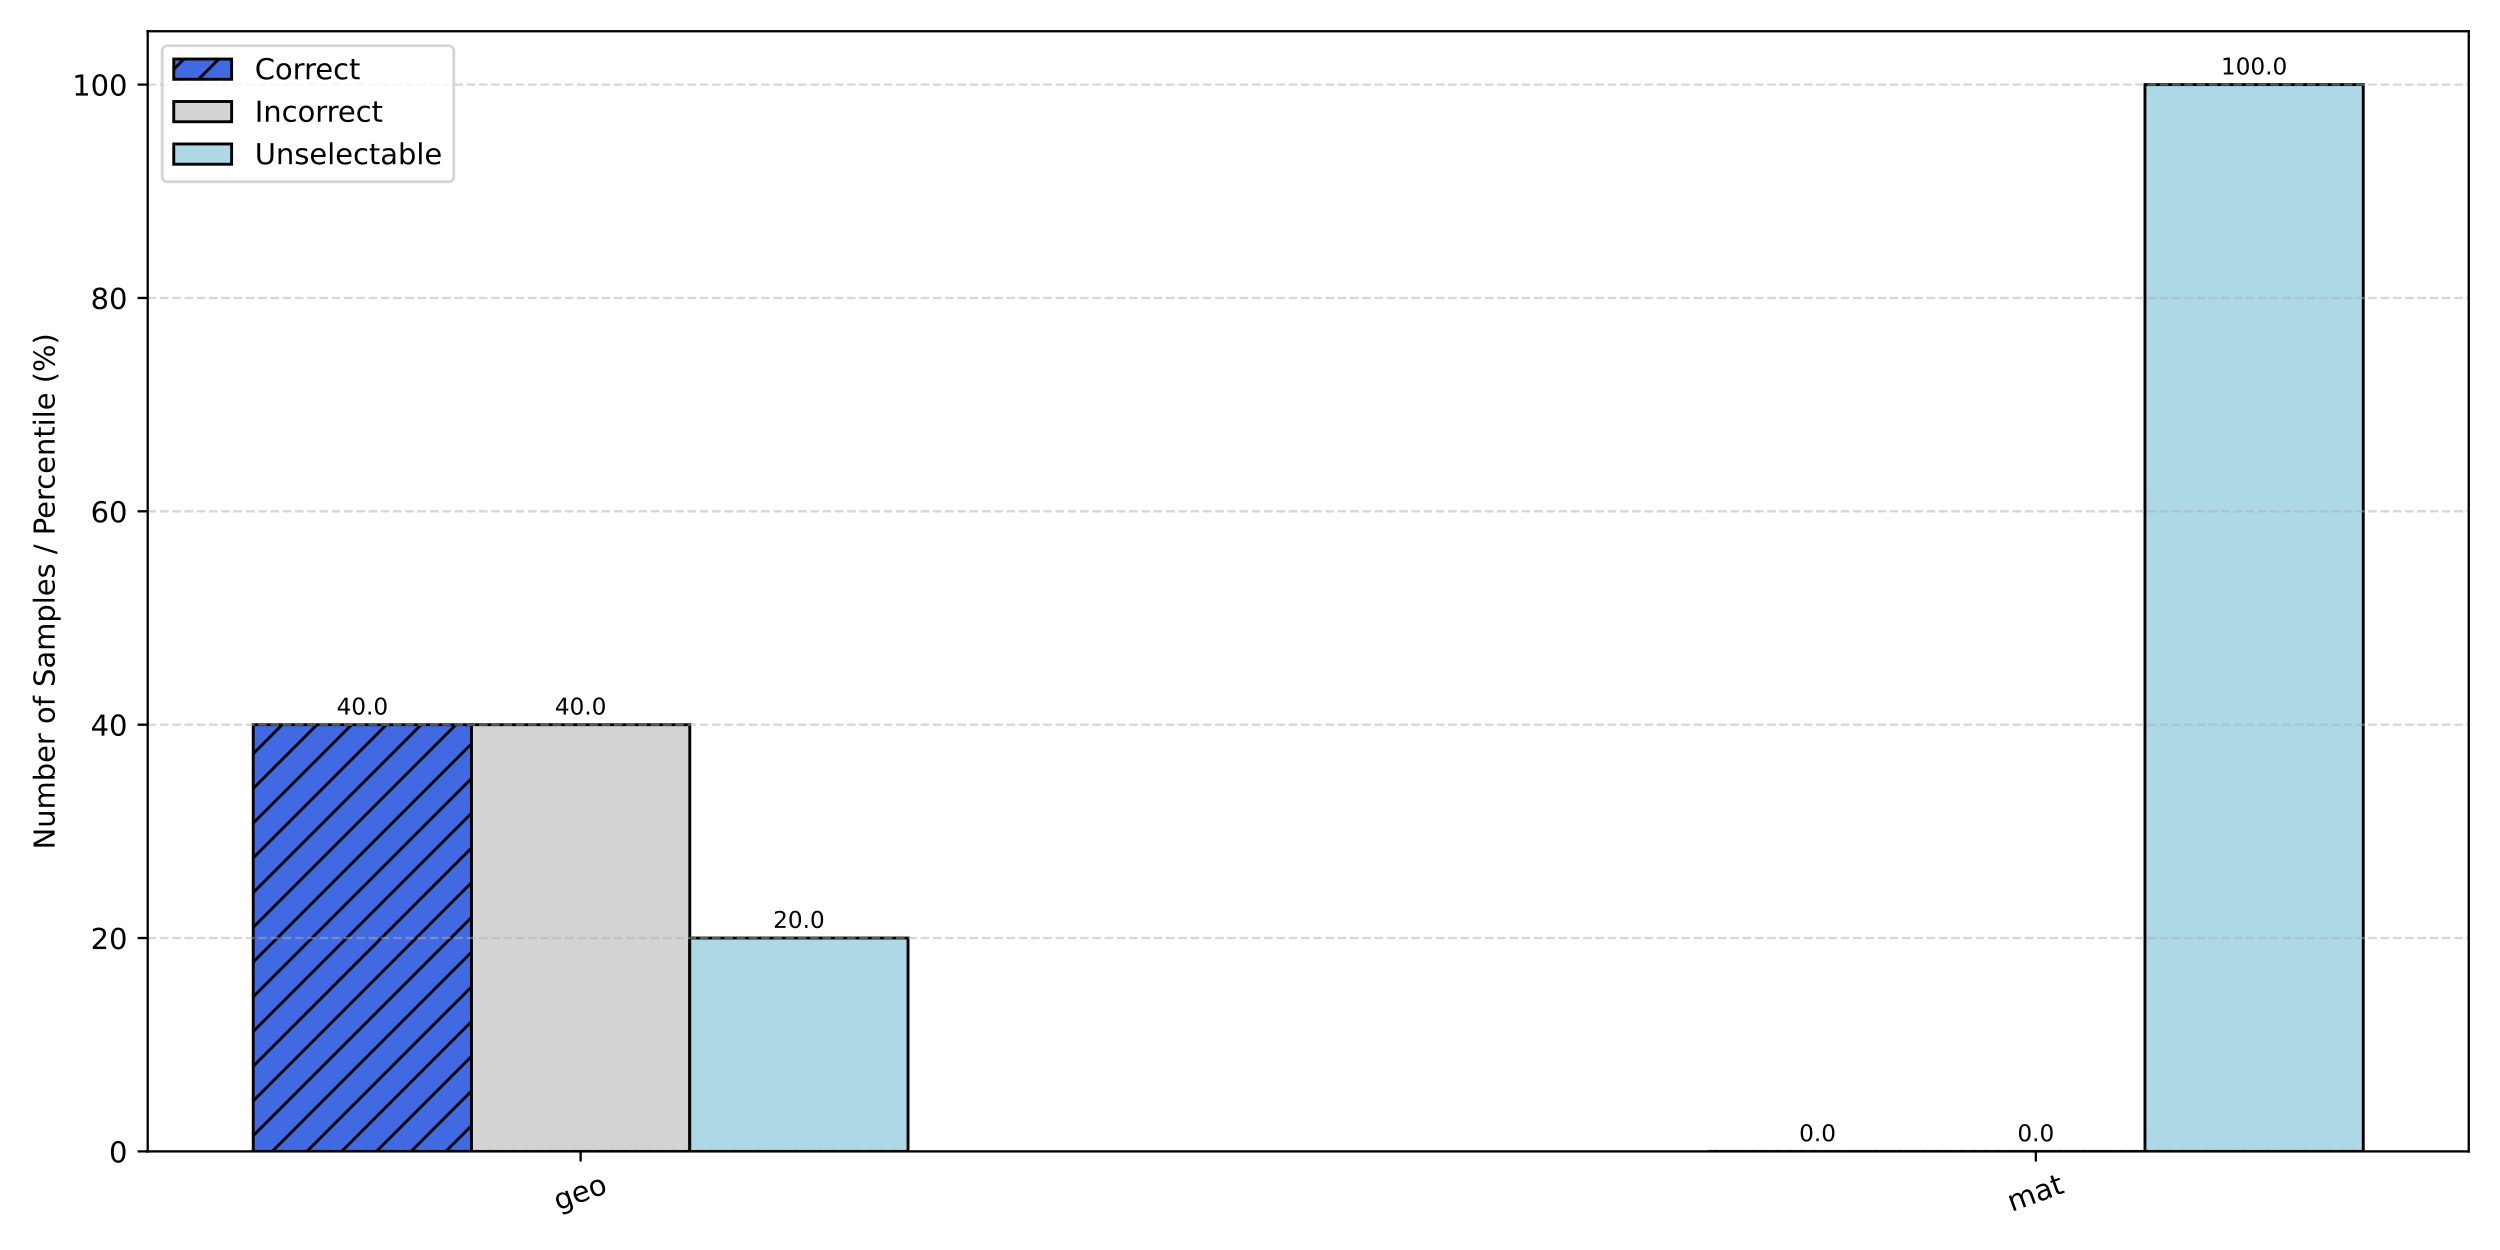
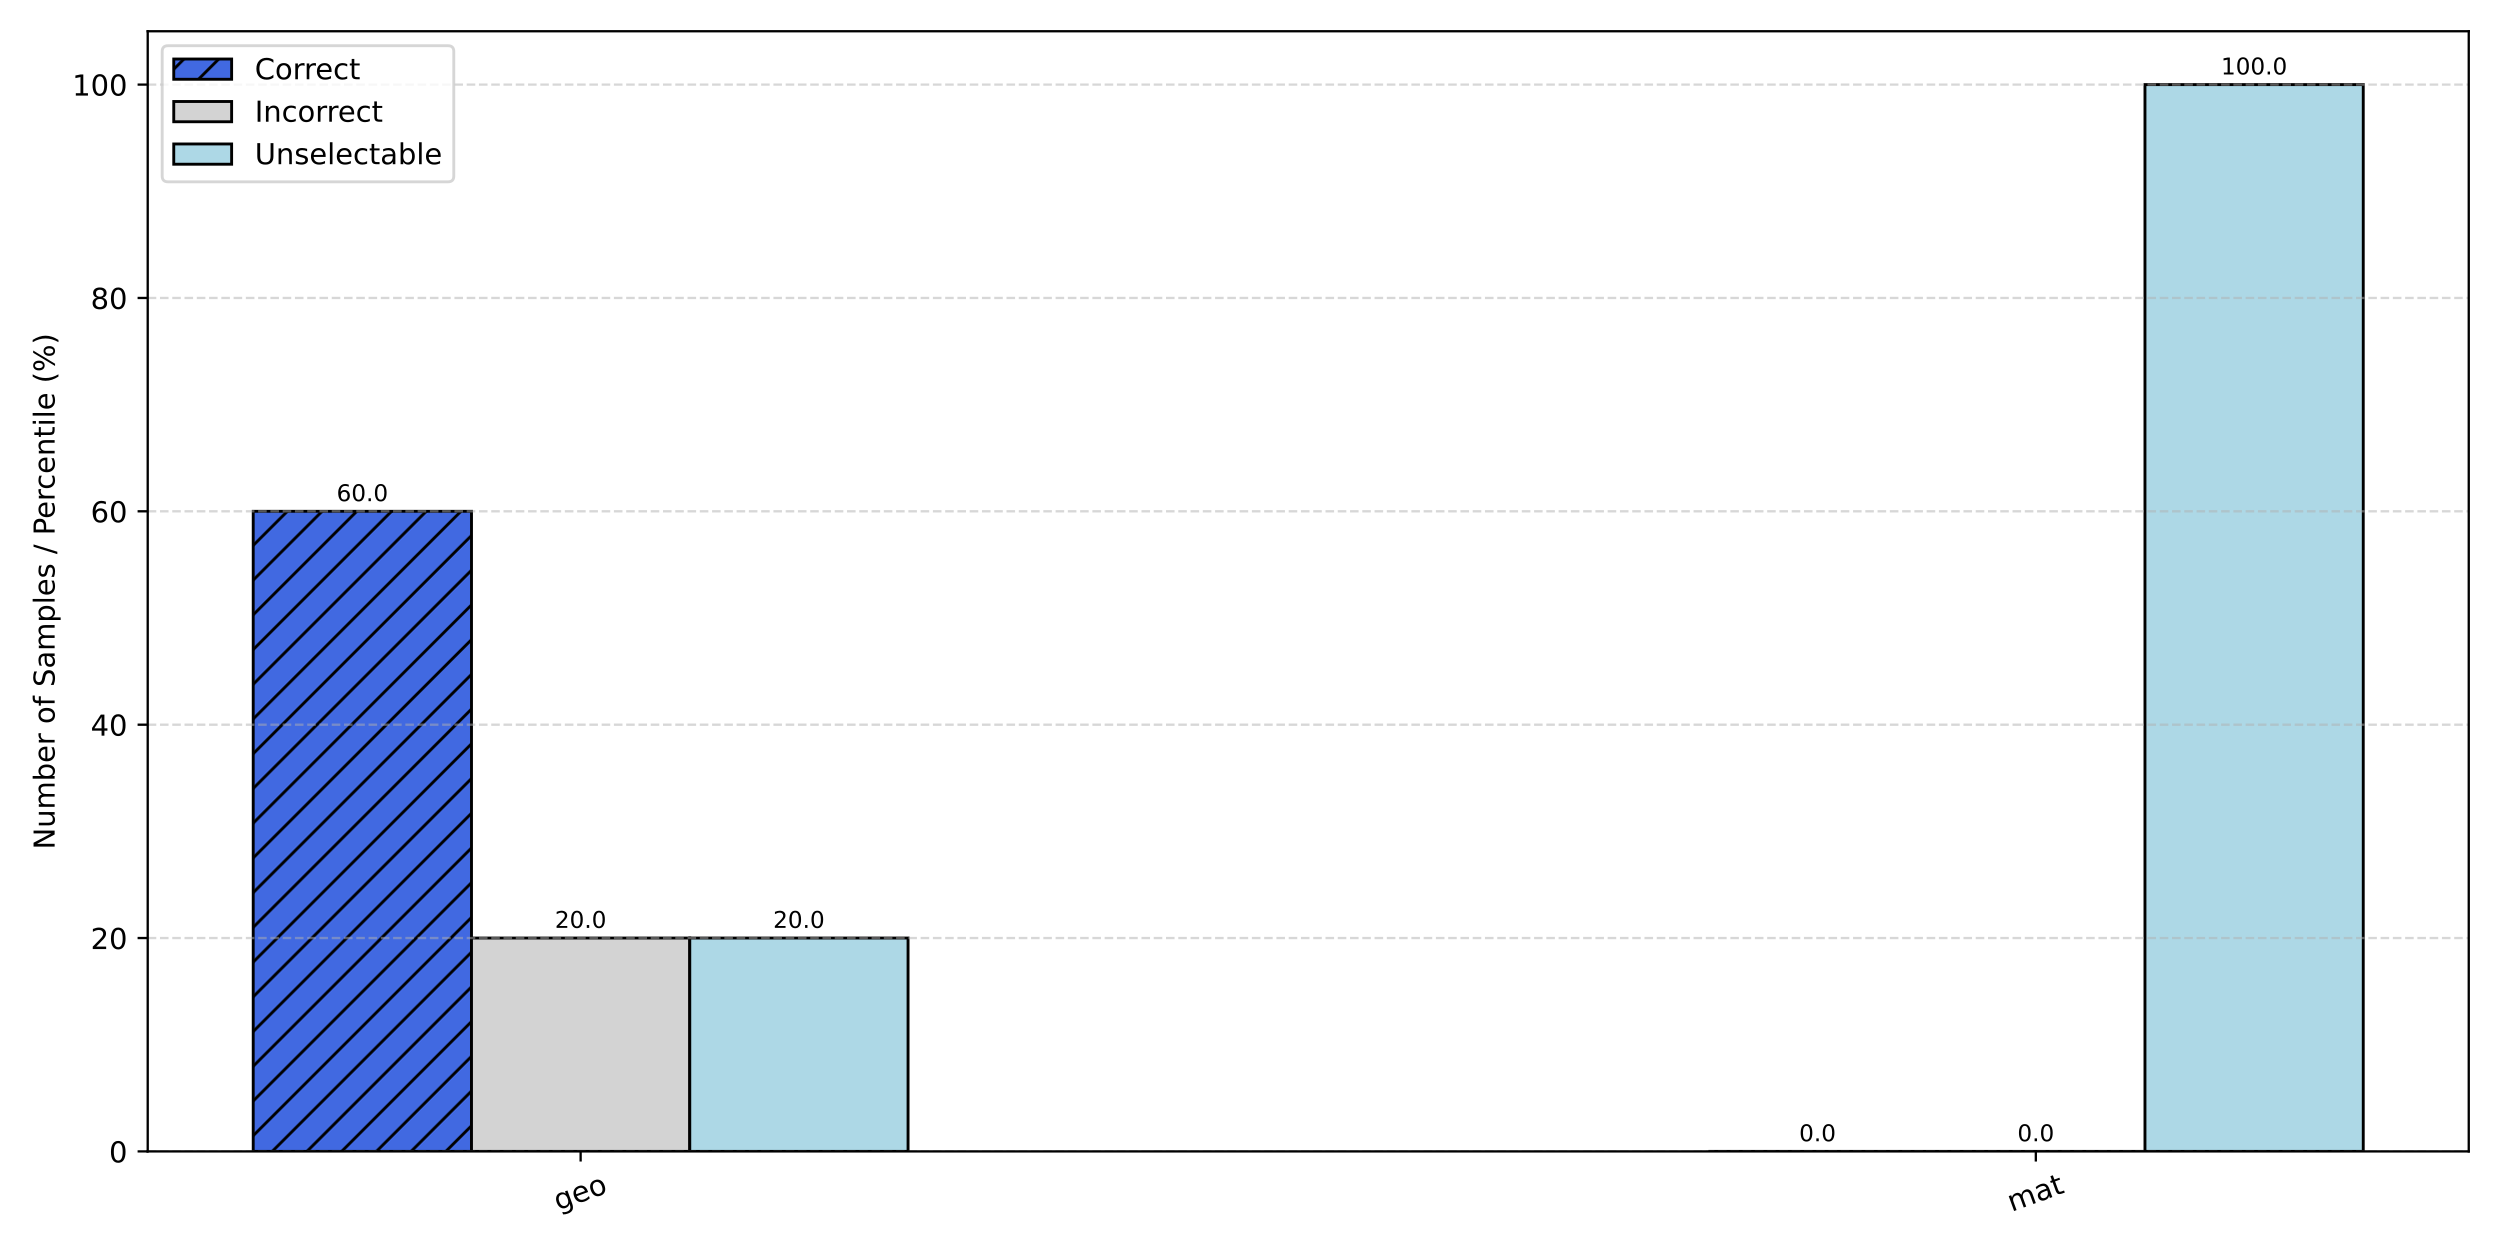
<svg xmlns="http://www.w3.org/2000/svg" xmlns:xlink="http://www.w3.org/1999/xlink" width="864pt" height="432pt" viewBox="0 0 864 432" version="1.1">
  <defs>
    <style type="text/css">*{stroke-linejoin: round; stroke-linecap: butt}</style>
  </defs>
  <g id="figure_1">
    <g id="patch_1">
      <path d="M 0 432  L 864 432  L 864 0  L 0 0  z " style="fill: #ffffff" />
    </g>
    <g id="axes_1">
      <g id="patch_2">
        <path d="M 51.05 397.925  L 853.2 397.925  L 853.2 10.8  L 51.05 10.8  z " style="fill: #ffffff" />
      </g>
      <g id="patch_3">
-         <path d="M 87.511 397.925  L 162.949 397.925  L 162.949 250.449  L 87.511 250.449  z " clip-path="url(#p378364be5b)" style="fill: url(#h4fb512431f); stroke: #000000; stroke-linejoin: miter" />
+         <path d="M 87.511 397.925  L 162.949 397.925  L 162.949 176.711  L 87.511 176.711  z " clip-path="url(#p19e3e8c1ec)" style="fill: url(#hc91d04d7e1); stroke: #000000; stroke-linejoin: miter" />
      </g>
      <g id="patch_4">
-         <path d="M 590.427 397.925  L 665.864 397.925  L 665.864 397.925  L 590.427 397.925  z " clip-path="url(#p378364be5b)" style="fill: url(#h4fb512431f); stroke: #000000; stroke-linejoin: miter" />
+         <path d="M 590.427 397.925  L 665.864 397.925  L 665.864 397.925  L 590.427 397.925  z " clip-path="url(#p19e3e8c1ec)" style="fill: url(#hc91d04d7e1); stroke: #000000; stroke-linejoin: miter" />
      </g>
      <g id="patch_5">
-         <path d="M 162.949 397.925  L 238.386 397.925  L 238.386 250.449  L 162.949 250.449  z " clip-path="url(#p378364be5b)" style="fill: #d3d3d3; stroke: #000000; stroke-linejoin: miter" />
+         <path d="M 162.949 397.925  L 238.386 397.925  L 238.386 324.187  L 162.949 324.187  z " clip-path="url(#p19e3e8c1ec)" style="fill: #d3d3d3; stroke: #000000; stroke-linejoin: miter" />
      </g>
      <g id="patch_6">
-         <path d="M 665.864 397.925  L 741.301 397.925  L 741.301 397.925  L 665.864 397.925  z " clip-path="url(#p378364be5b)" style="fill: #d3d3d3; stroke: #000000; stroke-linejoin: miter" />
+         <path d="M 665.864 397.925  L 741.301 397.925  L 741.301 397.925  L 665.864 397.925  z " clip-path="url(#p19e3e8c1ec)" style="fill: #d3d3d3; stroke: #000000; stroke-linejoin: miter" />
      </g>
      <g id="patch_7">
-         <path d="M 238.386 397.925  L 313.823 397.925  L 313.823 324.187  L 238.386 324.187  z " clip-path="url(#p378364be5b)" style="fill: #add8e6; stroke: #000000; stroke-linejoin: miter" />
+         <path d="M 238.386 397.925  L 313.823 397.925  L 313.823 324.187  L 238.386 324.187  z " clip-path="url(#p19e3e8c1ec)" style="fill: #add8e6; stroke: #000000; stroke-linejoin: miter" />
      </g>
      <g id="patch_8">
-         <path d="M 741.301 397.925  L 816.739 397.925  L 816.739 29.235  L 741.301 29.235  z " clip-path="url(#p378364be5b)" style="fill: #add8e6; stroke: #000000; stroke-linejoin: miter" />
+         <path d="M 741.301 397.925  L 816.739 397.925  L 816.739 29.235  L 741.301 29.235  z " clip-path="url(#p19e3e8c1ec)" style="fill: #add8e6; stroke: #000000; stroke-linejoin: miter" />
      </g>
      <g id="matplotlib.axis_1">
        <g id="xtick_1">
          <g id="line2d_1">
            <defs>
-               <path id="mfb81091421" d="M 0 0  L 0 3.5  " style="stroke: #000000; stroke-width: 0.8" />
-             </defs>
-             <g>
-               <use xlink:href="#mfb81091421" x="200.667" y="397.925" style="stroke: #000000; stroke-width: 0.8" />
+               <path id="ma2bfaeda9b" d="M 0 0  L 0 3.5  " style="stroke: #000000; stroke-width: 0.8" />
+             </defs>
+             <g>
+               <use xlink:href="#ma2bfaeda9b" x="200.667" y="397.925" style="stroke: #000000; stroke-width: 0.8" />
            </g>
          </g>
          <g id="text_1">
            <g transform="translate(192.8624 418.4338) rotate(-20) scale(0.1 -0.1)">
              <defs>
                <path id="DejaVuSans-67" d="M 2906 1791  Q 2906 2416 2648 2759  Q 2391 3103 1925 3103  Q 1463 3103 1205 2759  Q 947 2416 947 1791  Q 947 1169 1205 825  Q 1463 481 1925 481  Q 2391 481 2648 825  Q 2906 1169 2906 1791  z M 3481 434  Q 3481 -459 3084 -895  Q 2688 -1331 1869 -1331  Q 1566 -1331 1297 -1286  Q 1028 -1241 775 -1147  L 775 -588  Q 1028 -725 1275 -790  Q 1522 -856 1778 -856  Q 2344 -856 2625 -561  Q 2906 -266 2906 331  L 2906 616  Q 2728 306 2450 153  Q 2172 0 1784 0  Q 1141 0 747 490  Q 353 981 353 1791  Q 353 2603 747 3093  Q 1141 3584 1784 3584  Q 2172 3584 2450 3431  Q 2728 3278 2906 2969  L 2906 3500  L 3481 3500  L 3481 434  z " transform="scale(0.015625)" />
                <path id="DejaVuSans-65" d="M 3597 1894  L 3597 1613  L 953 1613  Q 991 1019 1311 708  Q 1631 397 2203 397  Q 2534 397 2845 478  Q 3156 559 3463 722  L 3463 178  Q 3153 47 2828 -22  Q 2503 -91 2169 -91  Q 1331 -91 842 396  Q 353 884 353 1716  Q 353 2575 817 3079  Q 1281 3584 2069 3584  Q 2775 3584 3186 3129  Q 3597 2675 3597 1894  z M 3022 2063  Q 3016 2534 2758 2815  Q 2500 3097 2075 3097  Q 1594 3097 1305 2825  Q 1016 2553 972 2059  L 3022 2063  z " transform="scale(0.015625)" />
                <path id="DejaVuSans-6f" d="M 1959 3097  Q 1497 3097 1228 2736  Q 959 2375 959 1747  Q 959 1119 1226 758  Q 1494 397 1959 397  Q 2419 397 2687 759  Q 2956 1122 2956 1747  Q 2956 2369 2687 2733  Q 2419 3097 1959 3097  z M 1959 3584  Q 2709 3584 3137 3096  Q 3566 2609 3566 1747  Q 3566 888 3137 398  Q 2709 -91 1959 -91  Q 1206 -91 779 398  Q 353 888 353 1747  Q 353 2609 779 3096  Q 1206 3584 1959 3584  z " transform="scale(0.015625)" />
              </defs>
              <use xlink:href="#DejaVuSans-67" />
              <use xlink:href="#DejaVuSans-65" transform="translate(63.47656 0)" />
              <use xlink:href="#DejaVuSans-6f" transform="translate(125 0)" />
            </g>
          </g>
        </g>
        <g id="xtick_2">
          <g id="line2d_2">
            <g>
-               <use xlink:href="#mfb81091421" x="703.583" y="397.925" style="stroke: #000000; stroke-width: 0.8" />
+               <use xlink:href="#ma2bfaeda9b" x="703.583" y="397.925" style="stroke: #000000; stroke-width: 0.8" />
            </g>
          </g>
          <g id="text_2">
            <g transform="translate(695.2286 418.8336) rotate(-20) scale(0.1 -0.1)">
              <defs>
                <path id="DejaVuSans-6d" d="M 3328 2828  Q 3544 3216 3844 3400  Q 4144 3584 4550 3584  Q 5097 3584 5394 3201  Q 5691 2819 5691 2113  L 5691 0  L 5113 0  L 5113 2094  Q 5113 2597 4934 2840  Q 4756 3084 4391 3084  Q 3944 3084 3684 2787  Q 3425 2491 3425 1978  L 3425 0  L 2847 0  L 2847 2094  Q 2847 2600 2669 2842  Q 2491 3084 2119 3084  Q 1678 3084 1418 2786  Q 1159 2488 1159 1978  L 1159 0  L 581 0  L 581 3500  L 1159 3500  L 1159 2956  Q 1356 3278 1631 3431  Q 1906 3584 2284 3584  Q 2666 3584 2933 3390  Q 3200 3197 3328 2828  z " transform="scale(0.015625)" />
                <path id="DejaVuSans-61" d="M 2194 1759  Q 1497 1759 1228 1600  Q 959 1441 959 1056  Q 959 750 1161 570  Q 1363 391 1709 391  Q 2188 391 2477 730  Q 2766 1069 2766 1631  L 2766 1759  L 2194 1759  z M 3341 1997  L 3341 0  L 2766 0  L 2766 531  Q 2569 213 2275 61  Q 1981 -91 1556 -91  Q 1019 -91 701 211  Q 384 513 384 1019  Q 384 1609 779 1909  Q 1175 2209 1959 2209  L 2766 2209  L 2766 2266  Q 2766 2663 2505 2880  Q 2244 3097 1772 3097  Q 1472 3097 1187 3025  Q 903 2953 641 2809  L 641 3341  Q 956 3463 1253 3523  Q 1550 3584 1831 3584  Q 2591 3584 2966 3190  Q 3341 2797 3341 1997  z " transform="scale(0.015625)" />
                <path id="DejaVuSans-74" d="M 1172 4494  L 1172 3500  L 2356 3500  L 2356 3053  L 1172 3053  L 1172 1153  Q 1172 725 1289 603  Q 1406 481 1766 481  L 2356 481  L 2356 0  L 1766 0  Q 1100 0 847 248  Q 594 497 594 1153  L 594 3053  L 172 3053  L 172 3500  L 594 3500  L 594 4494  L 1172 4494  z " transform="scale(0.015625)" />
              </defs>
              <use xlink:href="#DejaVuSans-6d" />
              <use xlink:href="#DejaVuSans-61" transform="translate(97.41211 0)" />
              <use xlink:href="#DejaVuSans-74" transform="translate(158.6914 0)" />
            </g>
          </g>
        </g>
      </g>
      <g id="matplotlib.axis_2">
        <g id="ytick_1">
          <g id="line2d_3">
-             <path d="M 51.05 397.925  L 853.2 397.925  " clip-path="url(#p378364be5b)" style="fill: none; stroke-dasharray: 2.96,1.28; stroke-dashoffset: 0; stroke: #b0b0b0; stroke-opacity: 0.5; stroke-width: 0.8" />
+             <path d="M 51.05 397.925  L 853.2 397.925  " clip-path="url(#p19e3e8c1ec)" style="fill: none; stroke-dasharray: 2.96,1.28; stroke-dashoffset: 0; stroke: #b0b0b0; stroke-opacity: 0.5; stroke-width: 0.8" />
          </g>
          <g id="line2d_4">
            <defs>
-               <path id="mc3520f5cab" d="M 0 0  L -3.5 0  " style="stroke: #000000; stroke-width: 0.8" />
-             </defs>
-             <g>
-               <use xlink:href="#mc3520f5cab" x="51.05" y="397.925" style="stroke: #000000; stroke-width: 0.8" />
+               <path id="m28a9b721ed" d="M 0 0  L -3.5 0  " style="stroke: #000000; stroke-width: 0.8" />
+             </defs>
+             <g>
+               <use xlink:href="#m28a9b721ed" x="51.05" y="397.925" style="stroke: #000000; stroke-width: 0.8" />
            </g>
          </g>
          <g id="text_3">
            <g transform="translate(37.6875 401.7243) scale(0.1 -0.1)">
              <defs>
                <path id="DejaVuSans-30" d="M 2034 4250  Q 1547 4250 1301 3770  Q 1056 3291 1056 2328  Q 1056 1369 1301 889  Q 1547 409 2034 409  Q 2525 409 2770 889  Q 3016 1369 3016 2328  Q 3016 3291 2770 3770  Q 2525 4250 2034 4250  z M 2034 4750  Q 2819 4750 3233 4129  Q 3647 3509 3647 2328  Q 3647 1150 3233 529  Q 2819 -91 2034 -91  Q 1250 -91 836 529  Q 422 1150 422 2328  Q 422 3509 836 4129  Q 1250 4750 2034 4750  z " transform="scale(0.015625)" />
              </defs>
              <use xlink:href="#DejaVuSans-30" />
            </g>
          </g>
        </g>
        <g id="ytick_2">
          <g id="line2d_5">
-             <path d="M 51.05 324.187  L 853.2 324.187  " clip-path="url(#p378364be5b)" style="fill: none; stroke-dasharray: 2.96,1.28; stroke-dashoffset: 0; stroke: #b0b0b0; stroke-opacity: 0.5; stroke-width: 0.8" />
+             <path d="M 51.05 324.187  L 853.2 324.187  " clip-path="url(#p19e3e8c1ec)" style="fill: none; stroke-dasharray: 2.96,1.28; stroke-dashoffset: 0; stroke: #b0b0b0; stroke-opacity: 0.5; stroke-width: 0.8" />
          </g>
          <g id="line2d_6">
            <g>
-               <use xlink:href="#mc3520f5cab" x="51.05" y="324.187" style="stroke: #000000; stroke-width: 0.8" />
+               <use xlink:href="#m28a9b721ed" x="51.05" y="324.187" style="stroke: #000000; stroke-width: 0.8" />
            </g>
          </g>
          <g id="text_4">
            <g transform="translate(31.325 327.9862) scale(0.1 -0.1)">
              <defs>
                <path id="DejaVuSans-32" d="M 1228 531  L 3431 531  L 3431 0  L 469 0  L 469 531  Q 828 903 1448 1529  Q 2069 2156 2228 2338  Q 2531 2678 2651 2914  Q 2772 3150 2772 3378  Q 2772 3750 2511 3984  Q 2250 4219 1831 4219  Q 1534 4219 1204 4116  Q 875 4013 500 3803  L 500 4441  Q 881 4594 1212 4672  Q 1544 4750 1819 4750  Q 2544 4750 2975 4387  Q 3406 4025 3406 3419  Q 3406 3131 3298 2873  Q 3191 2616 2906 2266  Q 2828 2175 2409 1742  Q 1991 1309 1228 531  z " transform="scale(0.015625)" />
              </defs>
              <use xlink:href="#DejaVuSans-32" />
              <use xlink:href="#DejaVuSans-30" transform="translate(63.62305 0)" />
            </g>
          </g>
        </g>
        <g id="ytick_3">
          <g id="line2d_7">
-             <path d="M 51.05 250.449  L 853.2 250.449  " clip-path="url(#p378364be5b)" style="fill: none; stroke-dasharray: 2.96,1.28; stroke-dashoffset: 0; stroke: #b0b0b0; stroke-opacity: 0.5; stroke-width: 0.8" />
+             <path d="M 51.05 250.449  L 853.2 250.449  " clip-path="url(#p19e3e8c1ec)" style="fill: none; stroke-dasharray: 2.96,1.28; stroke-dashoffset: 0; stroke: #b0b0b0; stroke-opacity: 0.5; stroke-width: 0.8" />
          </g>
          <g id="line2d_8">
            <g>
-               <use xlink:href="#mc3520f5cab" x="51.05" y="250.449" style="stroke: #000000; stroke-width: 0.8" />
+               <use xlink:href="#m28a9b721ed" x="51.05" y="250.449" style="stroke: #000000; stroke-width: 0.8" />
            </g>
          </g>
          <g id="text_5">
            <g transform="translate(31.325 254.2481) scale(0.1 -0.1)">
              <defs>
                <path id="DejaVuSans-34" d="M 2419 4116  L 825 1625  L 2419 1625  L 2419 4116  z M 2253 4666  L 3047 4666  L 3047 1625  L 3713 1625  L 3713 1100  L 3047 1100  L 3047 0  L 2419 0  L 2419 1100  L 313 1100  L 313 1709  L 2253 4666  z " transform="scale(0.015625)" />
              </defs>
              <use xlink:href="#DejaVuSans-34" />
              <use xlink:href="#DejaVuSans-30" transform="translate(63.62305 0)" />
            </g>
          </g>
        </g>
        <g id="ytick_4">
          <g id="line2d_9">
-             <path d="M 51.05 176.711  L 853.2 176.711  " clip-path="url(#p378364be5b)" style="fill: none; stroke-dasharray: 2.96,1.28; stroke-dashoffset: 0; stroke: #b0b0b0; stroke-opacity: 0.5; stroke-width: 0.8" />
+             <path d="M 51.05 176.711  L 853.2 176.711  " clip-path="url(#p19e3e8c1ec)" style="fill: none; stroke-dasharray: 2.96,1.28; stroke-dashoffset: 0; stroke: #b0b0b0; stroke-opacity: 0.5; stroke-width: 0.8" />
          </g>
          <g id="line2d_10">
            <g>
-               <use xlink:href="#mc3520f5cab" x="51.05" y="176.711" style="stroke: #000000; stroke-width: 0.8" />
+               <use xlink:href="#m28a9b721ed" x="51.05" y="176.711" style="stroke: #000000; stroke-width: 0.8" />
            </g>
          </g>
          <g id="text_6">
            <g transform="translate(31.325 180.51) scale(0.1 -0.1)">
              <defs>
                <path id="DejaVuSans-36" d="M 2113 2584  Q 1688 2584 1439 2293  Q 1191 2003 1191 1497  Q 1191 994 1439 701  Q 1688 409 2113 409  Q 2538 409 2786 701  Q 3034 994 3034 1497  Q 3034 2003 2786 2293  Q 2538 2584 2113 2584  z M 3366 4563  L 3366 3988  Q 3128 4100 2886 4159  Q 2644 4219 2406 4219  Q 1781 4219 1451 3797  Q 1122 3375 1075 2522  Q 1259 2794 1537 2939  Q 1816 3084 2150 3084  Q 2853 3084 3261 2657  Q 3669 2231 3669 1497  Q 3669 778 3244 343  Q 2819 -91 2113 -91  Q 1303 -91 875 529  Q 447 1150 447 2328  Q 447 3434 972 4092  Q 1497 4750 2381 4750  Q 2619 4750 2861 4703  Q 3103 4656 3366 4563  z " transform="scale(0.015625)" />
              </defs>
              <use xlink:href="#DejaVuSans-36" />
              <use xlink:href="#DejaVuSans-30" transform="translate(63.62305 0)" />
            </g>
          </g>
        </g>
        <g id="ytick_5">
          <g id="line2d_11">
-             <path d="M 51.05 102.973  L 853.2 102.973  " clip-path="url(#p378364be5b)" style="fill: none; stroke-dasharray: 2.96,1.28; stroke-dashoffset: 0; stroke: #b0b0b0; stroke-opacity: 0.5; stroke-width: 0.8" />
+             <path d="M 51.05 102.973  L 853.2 102.973  " clip-path="url(#p19e3e8c1ec)" style="fill: none; stroke-dasharray: 2.96,1.28; stroke-dashoffset: 0; stroke: #b0b0b0; stroke-opacity: 0.5; stroke-width: 0.8" />
          </g>
          <g id="line2d_12">
            <g>
-               <use xlink:href="#mc3520f5cab" x="51.05" y="102.973" style="stroke: #000000; stroke-width: 0.8" />
+               <use xlink:href="#m28a9b721ed" x="51.05" y="102.973" style="stroke: #000000; stroke-width: 0.8" />
            </g>
          </g>
          <g id="text_7">
            <g transform="translate(31.325 106.7719) scale(0.1 -0.1)">
              <defs>
                <path id="DejaVuSans-38" d="M 2034 2216  Q 1584 2216 1326 1975  Q 1069 1734 1069 1313  Q 1069 891 1326 650  Q 1584 409 2034 409  Q 2484 409 2743 651  Q 3003 894 3003 1313  Q 3003 1734 2745 1975  Q 2488 2216 2034 2216  z M 1403 2484  Q 997 2584 770 2862  Q 544 3141 544 3541  Q 544 4100 942 4425  Q 1341 4750 2034 4750  Q 2731 4750 3128 4425  Q 3525 4100 3525 3541  Q 3525 3141 3298 2862  Q 3072 2584 2669 2484  Q 3125 2378 3379 2068  Q 3634 1759 3634 1313  Q 3634 634 3220 271  Q 2806 -91 2034 -91  Q 1263 -91 848 271  Q 434 634 434 1313  Q 434 1759 690 2068  Q 947 2378 1403 2484  z M 1172 3481  Q 1172 3119 1398 2916  Q 1625 2713 2034 2713  Q 2441 2713 2670 2916  Q 2900 3119 2900 3481  Q 2900 3844 2670 4047  Q 2441 4250 2034 4250  Q 1625 4250 1398 4047  Q 1172 3844 1172 3481  z " transform="scale(0.015625)" />
              </defs>
              <use xlink:href="#DejaVuSans-38" />
              <use xlink:href="#DejaVuSans-30" transform="translate(63.62305 0)" />
            </g>
          </g>
        </g>
        <g id="ytick_6">
          <g id="line2d_13">
-             <path d="M 51.05 29.235  L 853.2 29.235  " clip-path="url(#p378364be5b)" style="fill: none; stroke-dasharray: 2.96,1.28; stroke-dashoffset: 0; stroke: #b0b0b0; stroke-opacity: 0.5; stroke-width: 0.8" />
+             <path d="M 51.05 29.235  L 853.2 29.235  " clip-path="url(#p19e3e8c1ec)" style="fill: none; stroke-dasharray: 2.96,1.28; stroke-dashoffset: 0; stroke: #b0b0b0; stroke-opacity: 0.5; stroke-width: 0.8" />
          </g>
          <g id="line2d_14">
            <g>
-               <use xlink:href="#mc3520f5cab" x="51.05" y="29.235" style="stroke: #000000; stroke-width: 0.8" />
+               <use xlink:href="#m28a9b721ed" x="51.05" y="29.235" style="stroke: #000000; stroke-width: 0.8" />
            </g>
          </g>
          <g id="text_8">
            <g transform="translate(24.9625 33.03375) scale(0.1 -0.1)">
              <defs>
                <path id="DejaVuSans-31" d="M 794 531  L 1825 531  L 1825 4091  L 703 3866  L 703 4441  L 1819 4666  L 2450 4666  L 2450 531  L 3481 531  L 3481 0  L 794 0  L 794 531  z " transform="scale(0.015625)" />
              </defs>
              <use xlink:href="#DejaVuSans-31" />
              <use xlink:href="#DejaVuSans-30" transform="translate(63.62305 0)" />
              <use xlink:href="#DejaVuSans-30" transform="translate(127.2461 0)" />
            </g>
          </g>
        </g>
        <g id="text_9">
          <g transform="translate(18.88281 293.5657) rotate(-90) scale(0.1 -0.1)">
            <defs>
              <path id="DejaVuSans-4e" d="M 628 4666  L 1478 4666  L 3547 763  L 3547 4666  L 4159 4666  L 4159 0  L 3309 0  L 1241 3903  L 1241 0  L 628 0  L 628 4666  z " transform="scale(0.015625)" />
              <path id="DejaVuSans-75" d="M 544 1381  L 544 3500  L 1119 3500  L 1119 1403  Q 1119 906 1312 657  Q 1506 409 1894 409  Q 2359 409 2629 706  Q 2900 1003 2900 1516  L 2900 3500  L 3475 3500  L 3475 0  L 2900 0  L 2900 538  Q 2691 219 2414 64  Q 2138 -91 1772 -91  Q 1169 -91 856 284  Q 544 659 544 1381  z M 1991 3584  L 1991 3584  z " transform="scale(0.015625)" />
              <path id="DejaVuSans-62" d="M 3116 1747  Q 3116 2381 2855 2742  Q 2594 3103 2138 3103  Q 1681 3103 1420 2742  Q 1159 2381 1159 1747  Q 1159 1113 1420 752  Q 1681 391 2138 391  Q 2594 391 2855 752  Q 3116 1113 3116 1747  z M 1159 2969  Q 1341 3281 1617 3432  Q 1894 3584 2278 3584  Q 2916 3584 3314 3078  Q 3713 2572 3713 1747  Q 3713 922 3314 415  Q 2916 -91 2278 -91  Q 1894 -91 1617 61  Q 1341 213 1159 525  L 1159 0  L 581 0  L 581 4863  L 1159 4863  L 1159 2969  z " transform="scale(0.015625)" />
              <path id="DejaVuSans-72" d="M 2631 2963  Q 2534 3019 2420 3045  Q 2306 3072 2169 3072  Q 1681 3072 1420 2755  Q 1159 2438 1159 1844  L 1159 0  L 581 0  L 581 3500  L 1159 3500  L 1159 2956  Q 1341 3275 1631 3429  Q 1922 3584 2338 3584  Q 2397 3584 2469 3576  Q 2541 3569 2628 3553  L 2631 2963  z " transform="scale(0.015625)" />
              <path id="DejaVuSans-20" transform="scale(0.015625)" />
              <path id="DejaVuSans-66" d="M 2375 4863  L 2375 4384  L 1825 4384  Q 1516 4384 1395 4259  Q 1275 4134 1275 3809  L 1275 3500  L 2222 3500  L 2222 3053  L 1275 3053  L 1275 0  L 697 0  L 697 3053  L 147 3053  L 147 3500  L 697 3500  L 697 3744  Q 697 4328 969 4595  Q 1241 4863 1831 4863  L 2375 4863  z " transform="scale(0.015625)" />
              <path id="DejaVuSans-53" d="M 3425 4513  L 3425 3897  Q 3066 4069 2747 4153  Q 2428 4238 2131 4238  Q 1616 4238 1336 4038  Q 1056 3838 1056 3469  Q 1056 3159 1242 3001  Q 1428 2844 1947 2747  L 2328 2669  Q 3034 2534 3370 2195  Q 3706 1856 3706 1288  Q 3706 609 3251 259  Q 2797 -91 1919 -91  Q 1588 -91 1214 -16  Q 841 59 441 206  L 441 856  Q 825 641 1194 531  Q 1563 422 1919 422  Q 2459 422 2753 634  Q 3047 847 3047 1241  Q 3047 1584 2836 1778  Q 2625 1972 2144 2069  L 1759 2144  Q 1053 2284 737 2584  Q 422 2884 422 3419  Q 422 4038 858 4394  Q 1294 4750 2059 4750  Q 2388 4750 2728 4690  Q 3069 4631 3425 4513  z " transform="scale(0.015625)" />
              <path id="DejaVuSans-70" d="M 1159 525  L 1159 -1331  L 581 -1331  L 581 3500  L 1159 3500  L 1159 2969  Q 1341 3281 1617 3432  Q 1894 3584 2278 3584  Q 2916 3584 3314 3078  Q 3713 2572 3713 1747  Q 3713 922 3314 415  Q 2916 -91 2278 -91  Q 1894 -91 1617 61  Q 1341 213 1159 525  z M 3116 1747  Q 3116 2381 2855 2742  Q 2594 3103 2138 3103  Q 1681 3103 1420 2742  Q 1159 2381 1159 1747  Q 1159 1113 1420 752  Q 1681 391 2138 391  Q 2594 391 2855 752  Q 3116 1113 3116 1747  z " transform="scale(0.015625)" />
              <path id="DejaVuSans-6c" d="M 603 4863  L 1178 4863  L 1178 0  L 603 0  L 603 4863  z " transform="scale(0.015625)" />
              <path id="DejaVuSans-73" d="M 2834 3397  L 2834 2853  Q 2591 2978 2328 3040  Q 2066 3103 1784 3103  Q 1356 3103 1142 2972  Q 928 2841 928 2578  Q 928 2378 1081 2264  Q 1234 2150 1697 2047  L 1894 2003  Q 2506 1872 2764 1633  Q 3022 1394 3022 966  Q 3022 478 2636 193  Q 2250 -91 1575 -91  Q 1294 -91 989 -36  Q 684 19 347 128  L 347 722  Q 666 556 975 473  Q 1284 391 1588 391  Q 1994 391 2212 530  Q 2431 669 2431 922  Q 2431 1156 2273 1281  Q 2116 1406 1581 1522  L 1381 1569  Q 847 1681 609 1914  Q 372 2147 372 2553  Q 372 3047 722 3315  Q 1072 3584 1716 3584  Q 2034 3584 2315 3537  Q 2597 3491 2834 3397  z " transform="scale(0.015625)" />
              <path id="DejaVuSans-2f" d="M 1625 4666  L 2156 4666  L 531 -594  L 0 -594  L 1625 4666  z " transform="scale(0.015625)" />
              <path id="DejaVuSans-50" d="M 1259 4147  L 1259 2394  L 2053 2394  Q 2494 2394 2734 2622  Q 2975 2850 2975 3272  Q 2975 3691 2734 3919  Q 2494 4147 2053 4147  L 1259 4147  z M 628 4666  L 2053 4666  Q 2838 4666 3239 4311  Q 3641 3956 3641 3272  Q 3641 2581 3239 2228  Q 2838 1875 2053 1875  L 1259 1875  L 1259 0  L 628 0  L 628 4666  z " transform="scale(0.015625)" />
              <path id="DejaVuSans-63" d="M 3122 3366  L 3122 2828  Q 2878 2963 2633 3030  Q 2388 3097 2138 3097  Q 1578 3097 1268 2742  Q 959 2388 959 1747  Q 959 1106 1268 751  Q 1578 397 2138 397  Q 2388 397 2633 464  Q 2878 531 3122 666  L 3122 134  Q 2881 22 2623 -34  Q 2366 -91 2075 -91  Q 1284 -91 818 406  Q 353 903 353 1747  Q 353 2603 823 3093  Q 1294 3584 2113 3584  Q 2378 3584 2631 3529  Q 2884 3475 3122 3366  z " transform="scale(0.015625)" />
              <path id="DejaVuSans-6e" d="M 3513 2113  L 3513 0  L 2938 0  L 2938 2094  Q 2938 2591 2744 2837  Q 2550 3084 2163 3084  Q 1697 3084 1428 2787  Q 1159 2491 1159 1978  L 1159 0  L 581 0  L 581 3500  L 1159 3500  L 1159 2956  Q 1366 3272 1645 3428  Q 1925 3584 2291 3584  Q 2894 3584 3203 3211  Q 3513 2838 3513 2113  z " transform="scale(0.015625)" />
              <path id="DejaVuSans-69" d="M 603 3500  L 1178 3500  L 1178 0  L 603 0  L 603 3500  z M 603 4863  L 1178 4863  L 1178 4134  L 603 4134  L 603 4863  z " transform="scale(0.015625)" />
              <path id="DejaVuSans-28" d="M 1984 4856  Q 1566 4138 1362 3434  Q 1159 2731 1159 2009  Q 1159 1288 1364 580  Q 1569 -128 1984 -844  L 1484 -844  Q 1016 -109 783 600  Q 550 1309 550 2009  Q 550 2706 781 3412  Q 1013 4119 1484 4856  L 1984 4856  z " transform="scale(0.015625)" />
              <path id="DejaVuSans-25" d="M 4653 2053  Q 4381 2053 4226 1822  Q 4072 1591 4072 1178  Q 4072 772 4226 539  Q 4381 306 4653 306  Q 4919 306 5073 539  Q 5228 772 5228 1178  Q 5228 1588 5073 1820  Q 4919 2053 4653 2053  z M 4653 2450  Q 5147 2450 5437 2106  Q 5728 1763 5728 1178  Q 5728 594 5436 251  Q 5144 -91 4653 -91  Q 4153 -91 3862 251  Q 3572 594 3572 1178  Q 3572 1766 3864 2108  Q 4156 2450 4653 2450  z M 1428 4353  Q 1159 4353 1004 4120  Q 850 3888 850 3481  Q 850 3069 1003 2837  Q 1156 2606 1428 2606  Q 1700 2606 1854 2837  Q 2009 3069 2009 3481  Q 2009 3884 1853 4118  Q 1697 4353 1428 4353  z M 4250 4750  L 4750 4750  L 1831 -91  L 1331 -91  L 4250 4750  z M 1428 4750  Q 1922 4750 2215 4408  Q 2509 4066 2509 3481  Q 2509 2891 2217 2550  Q 1925 2209 1428 2209  Q 931 2209 642 2551  Q 353 2894 353 3481  Q 353 4063 643 4406  Q 934 4750 1428 4750  z " transform="scale(0.015625)" />
              <path id="DejaVuSans-29" d="M 513 4856  L 1013 4856  Q 1481 4119 1714 3412  Q 1947 2706 1947 2009  Q 1947 1309 1714 600  Q 1481 -109 1013 -844  L 513 -844  Q 928 -128 1133 580  Q 1338 1288 1338 2009  Q 1338 2731 1133 3434  Q 928 4138 513 4856  z " transform="scale(0.015625)" />
            </defs>
            <use xlink:href="#DejaVuSans-4e" />
            <use xlink:href="#DejaVuSans-75" transform="translate(74.80469 0)" />
            <use xlink:href="#DejaVuSans-6d" transform="translate(138.1836 0)" />
            <use xlink:href="#DejaVuSans-62" transform="translate(235.5957 0)" />
            <use xlink:href="#DejaVuSans-65" transform="translate(299.0723 0)" />
            <use xlink:href="#DejaVuSans-72" transform="translate(360.5957 0)" />
            <use xlink:href="#DejaVuSans-20" transform="translate(401.709 0)" />
            <use xlink:href="#DejaVuSans-6f" transform="translate(433.4961 0)" />
            <use xlink:href="#DejaVuSans-66" transform="translate(494.6777 0)" />
            <use xlink:href="#DejaVuSans-20" transform="translate(529.8828 0)" />
            <use xlink:href="#DejaVuSans-53" transform="translate(561.6699 0)" />
            <use xlink:href="#DejaVuSans-61" transform="translate(625.1465 0)" />
            <use xlink:href="#DejaVuSans-6d" transform="translate(686.4258 0)" />
            <use xlink:href="#DejaVuSans-70" transform="translate(783.8379 0)" />
            <use xlink:href="#DejaVuSans-6c" transform="translate(847.3145 0)" />
            <use xlink:href="#DejaVuSans-65" transform="translate(875.0977 0)" />
            <use xlink:href="#DejaVuSans-73" transform="translate(936.6211 0)" />
            <use xlink:href="#DejaVuSans-20" transform="translate(988.7207 0)" />
            <use xlink:href="#DejaVuSans-2f" transform="translate(1020.508 0)" />
            <use xlink:href="#DejaVuSans-20" transform="translate(1054.199 0)" />
            <use xlink:href="#DejaVuSans-50" transform="translate(1085.986 0)" />
            <use xlink:href="#DejaVuSans-65" transform="translate(1142.664 0)" />
            <use xlink:href="#DejaVuSans-72" transform="translate(1204.188 0)" />
            <use xlink:href="#DejaVuSans-63" transform="translate(1243.051 0)" />
            <use xlink:href="#DejaVuSans-65" transform="translate(1298.031 0)" />
            <use xlink:href="#DejaVuSans-6e" transform="translate(1359.555 0)" />
            <use xlink:href="#DejaVuSans-74" transform="translate(1422.934 0)" />
            <use xlink:href="#DejaVuSans-69" transform="translate(1462.143 0)" />
            <use xlink:href="#DejaVuSans-6c" transform="translate(1489.926 0)" />
            <use xlink:href="#DejaVuSans-65" transform="translate(1517.709 0)" />
            <use xlink:href="#DejaVuSans-20" transform="translate(1579.232 0)" />
            <use xlink:href="#DejaVuSans-28" transform="translate(1611.02 0)" />
            <use xlink:href="#DejaVuSans-25" transform="translate(1650.033 0)" />
            <use xlink:href="#DejaVuSans-29" transform="translate(1745.053 0)" />
          </g>
        </g>
      </g>
      <g id="patch_9">
        <path d="M 51.05 397.925  L 51.05 10.8  " style="fill: none; stroke: #000000; stroke-width: 0.8; stroke-linejoin: miter; stroke-linecap: square" />
      </g>
      <g id="patch_10">
        <path d="M 853.2 397.925  L 853.2 10.8  " style="fill: none; stroke: #000000; stroke-width: 0.8; stroke-linejoin: miter; stroke-linecap: square" />
      </g>
      <g id="patch_11">
        <path d="M 51.05 397.925  L 853.2 397.925  " style="fill: none; stroke: #000000; stroke-width: 0.8; stroke-linejoin: miter; stroke-linecap: square" />
      </g>
      <g id="patch_12">
        <path d="M 51.05 10.8  L 853.2 10.8  " style="fill: none; stroke: #000000; stroke-width: 0.8; stroke-linejoin: miter; stroke-linecap: square" />
      </g>
      <g id="text_10">
-         <g transform="translate(116.3238 246.9417) scale(0.08 -0.08)">
+         <g transform="translate(116.3238 173.2036) scale(0.08 -0.08)">
          <defs>
            <path id="DejaVuSans-2e" d="M 684 794  L 1344 794  L 1344 0  L 684 0  L 684 794  z " transform="scale(0.015625)" />
          </defs>
-           <use xlink:href="#DejaVuSans-34" />
+           <use xlink:href="#DejaVuSans-36" />
          <use xlink:href="#DejaVuSans-30" transform="translate(63.62305 0)" />
          <use xlink:href="#DejaVuSans-2e" transform="translate(127.2461 0)" />
          <use xlink:href="#DejaVuSans-30" transform="translate(159.0332 0)" />
        </g>
      </g>
      <g id="text_11">
        <g transform="translate(621.7841 394.4179) scale(0.08 -0.08)">
          <use xlink:href="#DejaVuSans-30" />
          <use xlink:href="#DejaVuSans-2e" transform="translate(63.62305 0)" />
          <use xlink:href="#DejaVuSans-30" transform="translate(95.41016 0)" />
        </g>
      </g>
      <g id="text_12">
-         <g transform="translate(191.7611 246.9417) scale(0.08 -0.08)">
-           <use xlink:href="#DejaVuSans-34" />
+         <g transform="translate(191.7611 320.6798) scale(0.08 -0.08)">
+           <use xlink:href="#DejaVuSans-32" />
          <use xlink:href="#DejaVuSans-30" transform="translate(63.62305 0)" />
          <use xlink:href="#DejaVuSans-2e" transform="translate(127.2461 0)" />
          <use xlink:href="#DejaVuSans-30" transform="translate(159.0332 0)" />
        </g>
      </g>
      <g id="text_13">
        <g transform="translate(697.2214 394.4179) scale(0.08 -0.08)">
          <use xlink:href="#DejaVuSans-30" />
          <use xlink:href="#DejaVuSans-2e" transform="translate(63.62305 0)" />
          <use xlink:href="#DejaVuSans-30" transform="translate(95.41016 0)" />
        </g>
      </g>
      <g id="text_14">
        <g transform="translate(267.1984 320.6798) scale(0.08 -0.08)">
          <use xlink:href="#DejaVuSans-32" />
          <use xlink:href="#DejaVuSans-30" transform="translate(63.62305 0)" />
          <use xlink:href="#DejaVuSans-2e" transform="translate(127.2461 0)" />
          <use xlink:href="#DejaVuSans-30" transform="translate(159.0332 0)" />
        </g>
      </g>
      <g id="text_15">
        <g transform="translate(767.5687 25.72733) scale(0.08 -0.08)">
          <use xlink:href="#DejaVuSans-31" />
          <use xlink:href="#DejaVuSans-30" transform="translate(63.62305 0)" />
          <use xlink:href="#DejaVuSans-30" transform="translate(127.2461 0)" />
          <use xlink:href="#DejaVuSans-2e" transform="translate(190.8691 0)" />
          <use xlink:href="#DejaVuSans-30" transform="translate(222.6562 0)" />
        </g>
      </g>
      <g id="legend_1">
        <g id="patch_13">
          <path d="M 58.05 62.834  L 154.827 62.834  Q 156.827 62.834 156.827 60.834  L 156.827 17.8  Q 156.827 15.8 154.827 15.8  L 58.05 15.8  Q 56.05 15.8 56.05 17.8  L 56.05 60.834  Q 56.05 62.834 58.05 62.834  z " style="fill: #ffffff; opacity: 0.8; stroke: #cccccc; stroke-linejoin: miter" />
        </g>
        <g id="patch_14">
-           <path d="M 60.05 27.398  L 80.05 27.398  L 80.05 20.398  L 60.05 20.398  z " style="fill: url(#h4fb512431f); stroke: #000000; stroke-linejoin: miter" />
+           <path d="M 60.05 27.398  L 80.05 27.398  L 80.05 20.398  L 60.05 20.398  z " style="fill: url(#hc91d04d7e1); stroke: #000000; stroke-linejoin: miter" />
        </g>
        <g id="text_16">
          <g transform="translate(88.05 27.39844) scale(0.1 -0.1)">
            <defs>
              <path id="DejaVuSans-43" d="M 4122 4306  L 4122 3641  Q 3803 3938 3442 4084  Q 3081 4231 2675 4231  Q 1875 4231 1450 3742  Q 1025 3253 1025 2328  Q 1025 1406 1450 917  Q 1875 428 2675 428  Q 3081 428 3442 575  Q 3803 722 4122 1019  L 4122 359  Q 3791 134 3420 21  Q 3050 -91 2638 -91  Q 1578 -91 968 557  Q 359 1206 359 2328  Q 359 3453 968 4101  Q 1578 4750 2638 4750  Q 3056 4750 3426 4639  Q 3797 4528 4122 4306  z " transform="scale(0.015625)" />
            </defs>
            <use xlink:href="#DejaVuSans-43" />
            <use xlink:href="#DejaVuSans-6f" transform="translate(69.82422 0)" />
            <use xlink:href="#DejaVuSans-72" transform="translate(131.0059 0)" />
            <use xlink:href="#DejaVuSans-72" transform="translate(170.3691 0)" />
            <use xlink:href="#DejaVuSans-65" transform="translate(209.2324 0)" />
            <use xlink:href="#DejaVuSans-63" transform="translate(270.7559 0)" />
            <use xlink:href="#DejaVuSans-74" transform="translate(325.7363 0)" />
          </g>
        </g>
        <g id="patch_15">
          <path d="M 60.05 42.077  L 80.05 42.077  L 80.05 35.077  L 60.05 35.077  z " style="fill: #d3d3d3; stroke: #000000; stroke-linejoin: miter" />
        </g>
        <g id="text_17">
          <g transform="translate(88.05 42.07656) scale(0.1 -0.1)">
            <defs>
              <path id="DejaVuSans-49" d="M 628 4666  L 1259 4666  L 1259 0  L 628 0  L 628 4666  z " transform="scale(0.015625)" />
            </defs>
            <use xlink:href="#DejaVuSans-49" />
            <use xlink:href="#DejaVuSans-6e" transform="translate(29.49219 0)" />
            <use xlink:href="#DejaVuSans-63" transform="translate(92.87109 0)" />
            <use xlink:href="#DejaVuSans-6f" transform="translate(147.8516 0)" />
            <use xlink:href="#DejaVuSans-72" transform="translate(209.0332 0)" />
            <use xlink:href="#DejaVuSans-72" transform="translate(248.3965 0)" />
            <use xlink:href="#DejaVuSans-65" transform="translate(287.2598 0)" />
            <use xlink:href="#DejaVuSans-63" transform="translate(348.7832 0)" />
            <use xlink:href="#DejaVuSans-74" transform="translate(403.7637 0)" />
          </g>
        </g>
        <g id="patch_16">
          <path d="M 60.05 56.755  L 80.05 56.755  L 80.05 49.755  L 60.05 49.755  z " style="fill: #add8e6; stroke: #000000; stroke-linejoin: miter" />
        </g>
        <g id="text_18">
          <g transform="translate(88.05 56.75469) scale(0.1 -0.1)">
            <defs>
              <path id="DejaVuSans-55" d="M 556 4666  L 1191 4666  L 1191 1831  Q 1191 1081 1462 751  Q 1734 422 2344 422  Q 2950 422 3222 751  Q 3494 1081 3494 1831  L 3494 4666  L 4128 4666  L 4128 1753  Q 4128 841 3676 375  Q 3225 -91 2344 -91  Q 1459 -91 1007 375  Q 556 841 556 1753  L 556 4666  z " transform="scale(0.015625)" />
            </defs>
            <use xlink:href="#DejaVuSans-55" />
            <use xlink:href="#DejaVuSans-6e" transform="translate(73.19336 0)" />
            <use xlink:href="#DejaVuSans-73" transform="translate(136.5723 0)" />
            <use xlink:href="#DejaVuSans-65" transform="translate(188.6719 0)" />
            <use xlink:href="#DejaVuSans-6c" transform="translate(250.1953 0)" />
            <use xlink:href="#DejaVuSans-65" transform="translate(277.9785 0)" />
            <use xlink:href="#DejaVuSans-63" transform="translate(339.502 0)" />
            <use xlink:href="#DejaVuSans-74" transform="translate(394.4824 0)" />
            <use xlink:href="#DejaVuSans-61" transform="translate(433.6914 0)" />
            <use xlink:href="#DejaVuSans-62" transform="translate(494.9707 0)" />
            <use xlink:href="#DejaVuSans-6c" transform="translate(558.4473 0)" />
            <use xlink:href="#DejaVuSans-65" transform="translate(586.2305 0)" />
          </g>
        </g>
      </g>
    </g>
  </g>
  <defs>
-     <clipPath id="p378364be5b">
+     <clipPath id="p19e3e8c1ec">
      <rect x="51.05" y="10.8" width="802.15" height="387.125" />
    </clipPath>
  </defs>
  <defs>
-     <pattern id="h4fb512431f" patternUnits="userSpaceOnUse" x="0" y="0" width="72" height="72">
+     <pattern id="hc91d04d7e1" patternUnits="userSpaceOnUse" x="0" y="0" width="72" height="72">
      <rect x="0" y="0" width="73" height="73" fill="#4169e1" />
      <path d="M -36 36  L 36 -36  M -30 42  L 42 -30  M -24 48  L 48 -24  M -18 54  L 54 -18  M -12 60  L 60 -12  M -6 66  L 66 -6  M 0 72  L 72 0  M 6 78  L 78 6  M 12 84  L 84 12  M 18 90  L 90 18  M 24 96  L 96 24  M 30 102  L 102 30  M 36 108  L 108 36  " style="fill: #000000; stroke: #000000; stroke-width: 1.0; stroke-linecap: butt; stroke-linejoin: miter" />
    </pattern>
  </defs>
</svg>
